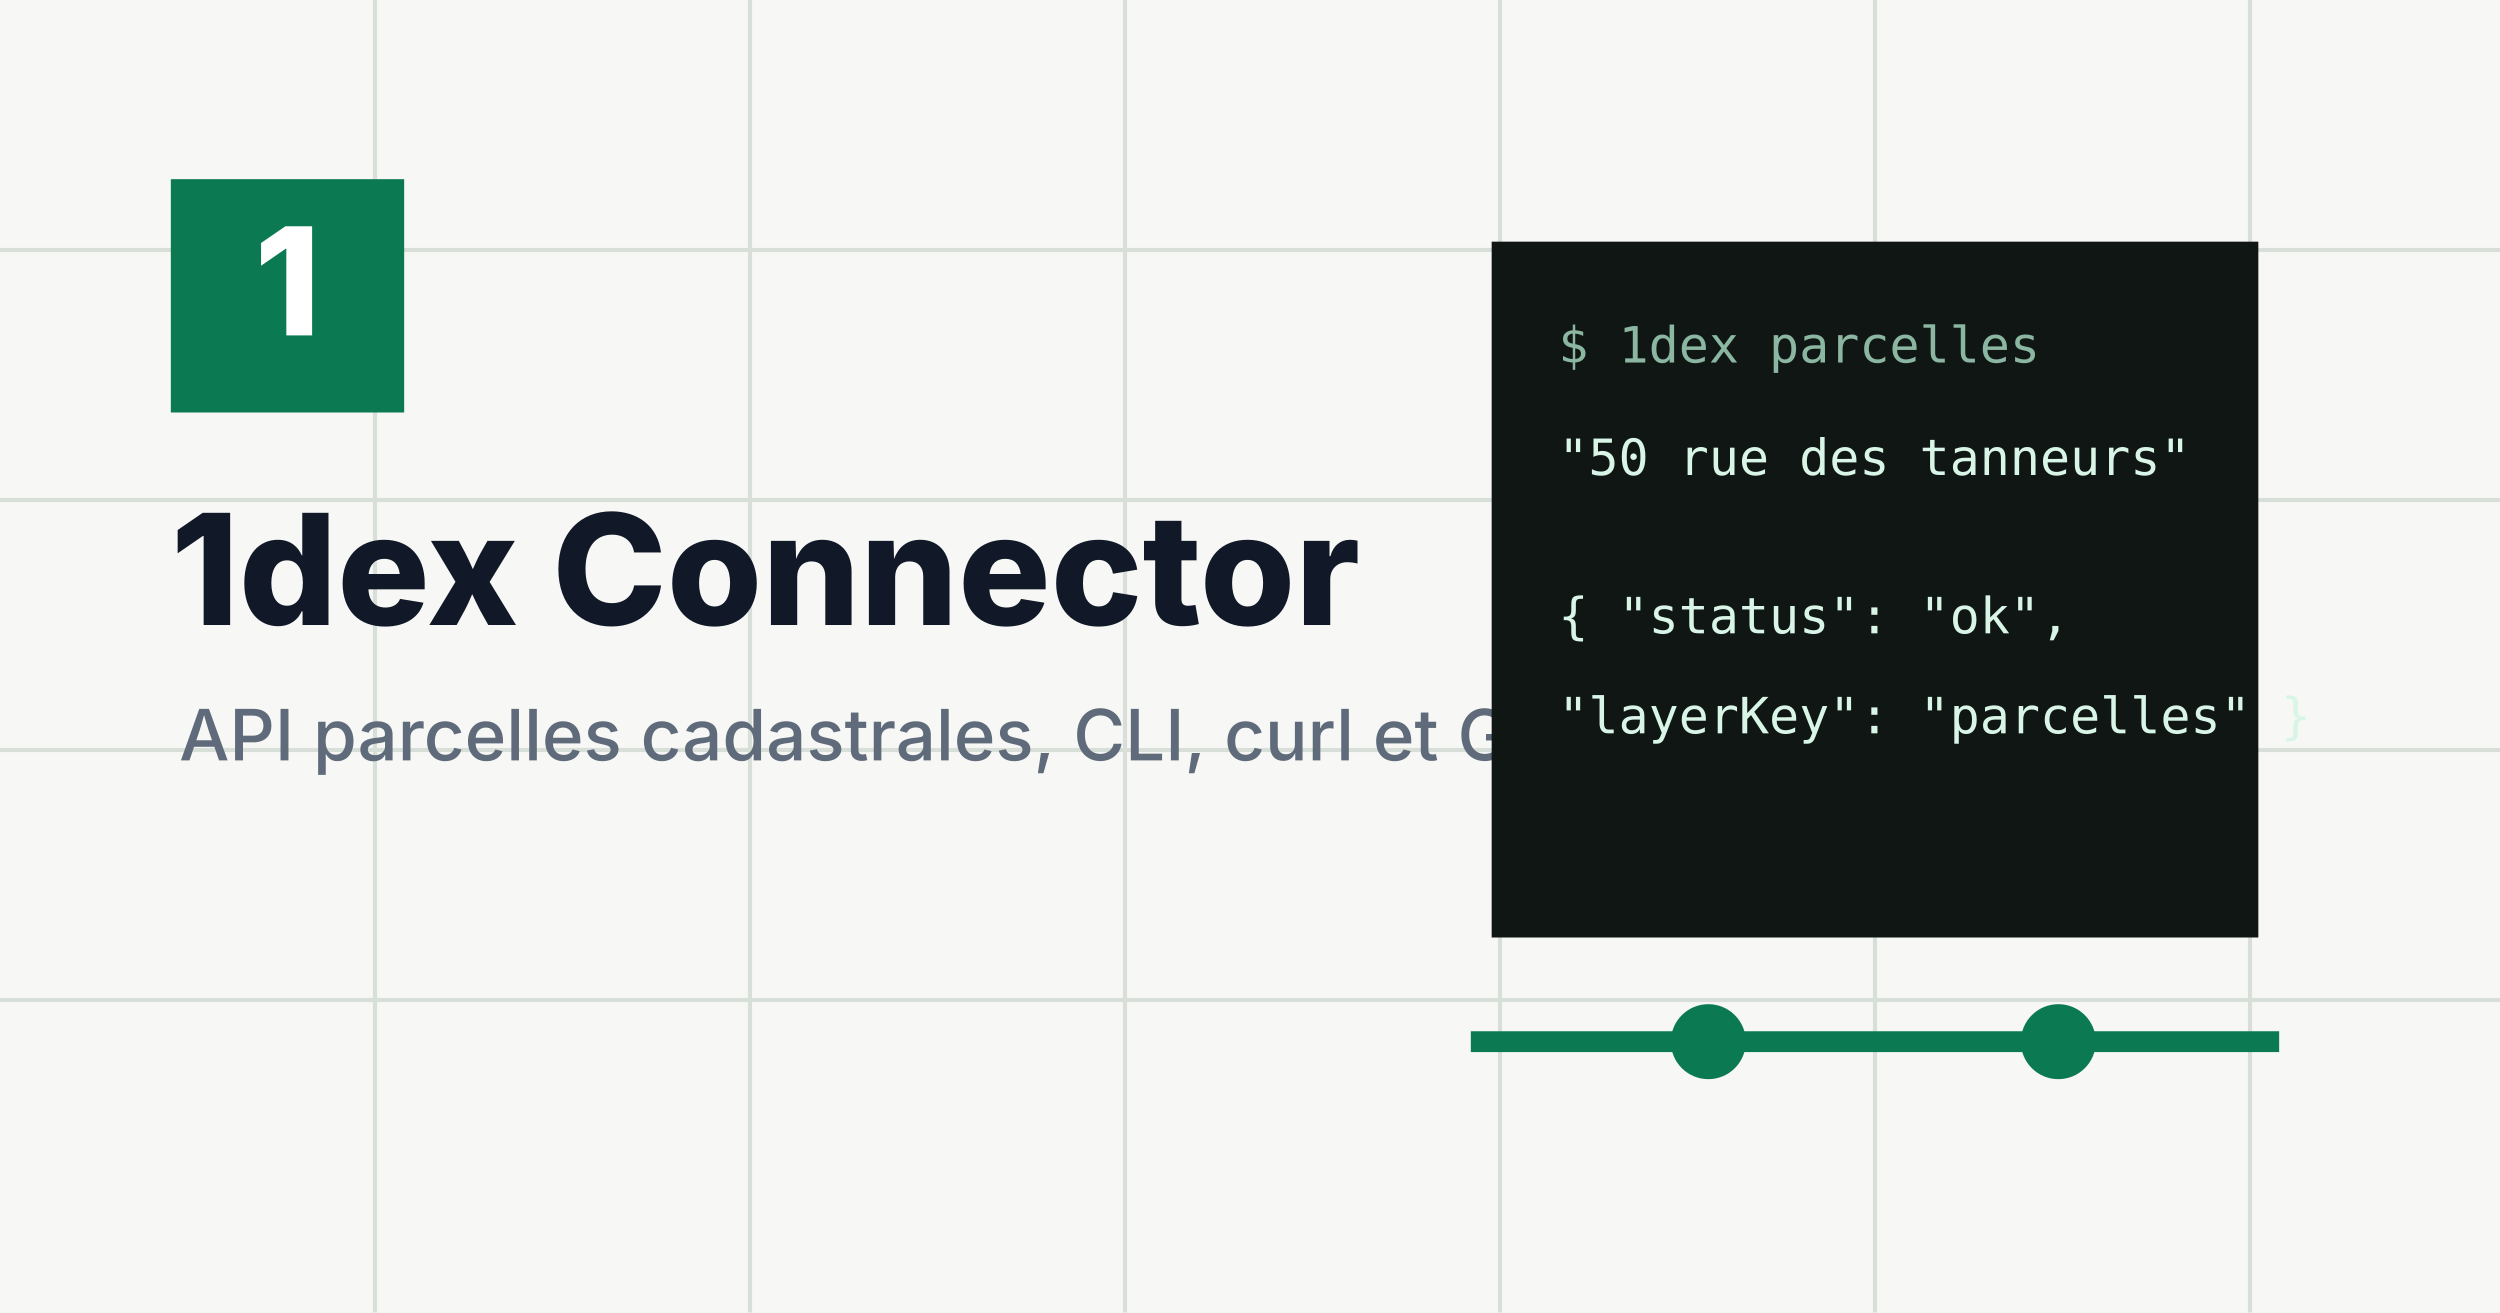
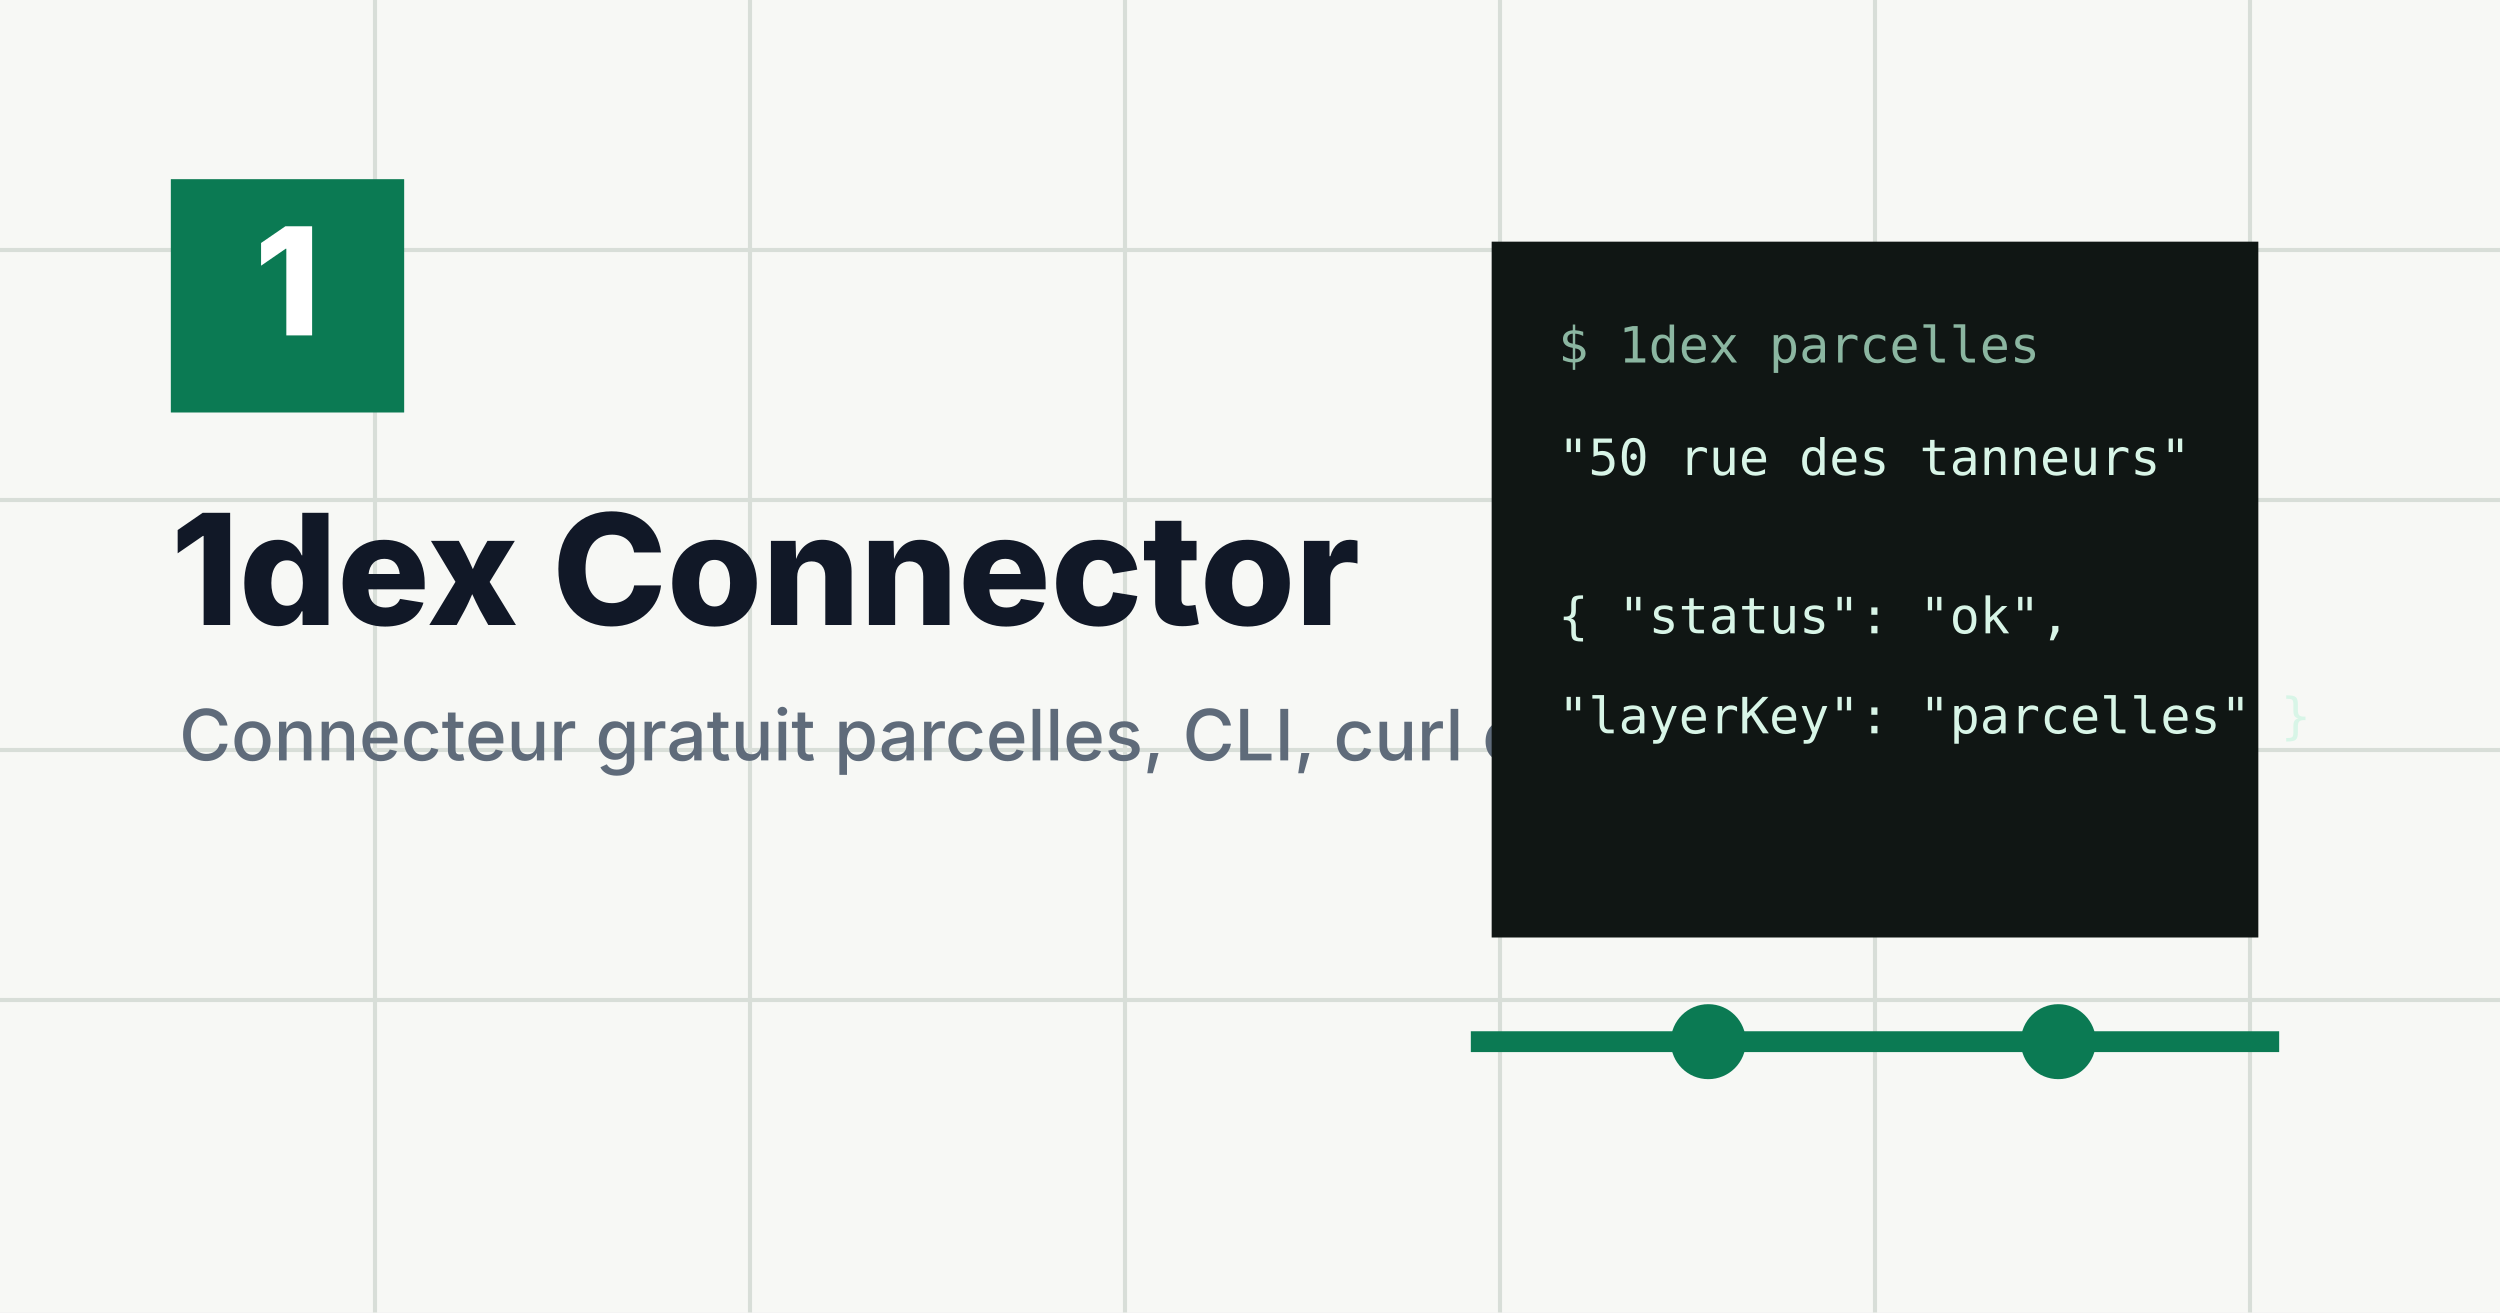
<svg xmlns="http://www.w3.org/2000/svg" width="1200" height="630" viewBox="0 0 1200 630" role="img" aria-labelledby="title desc">
  <rect width="1200" height="630" fill="#f7f8f5" />
  <path d="M0 120h1200M0 240h1200M0 360h1200M0 480h1200M180 0v630M360 0v630M540 0v630M720 0v630M900 0v630M1080 0v630" stroke="#d8ded8" stroke-width="2" />
  <rect x="82" y="86" width="112" height="112" fill="#0b7a53" />
  <text x="138" y="161" text-anchor="middle" font-family="Inter, Arial, sans-serif" font-size="72" font-weight="800" fill="#ffffff">1</text>
  <text x="82" y="300" font-family="Inter, Arial, sans-serif" font-size="74" font-weight="800" fill="#111827">1dex Connector</text>
-   <text x="86" y="365" font-family="Inter, Arial, sans-serif" font-size="34" font-weight="500" fill="#5f6b7a">API parcelles cadastrales, CLI, curl et GeoJSON</text>
+   <text x="86" y="365" font-family="Inter, Arial, sans-serif" font-size="34" font-weight="500" fill="#5f6b7a">Connecteur gratuit parcelles, CLI, curl et GeoJSON</text>
  <rect x="716" y="116" width="368" height="334" fill="#101614" />
  <text x="748" y="174" font-family="SFMono-Regular, Consolas, monospace" font-size="24" fill="#8bb6a1">$ 1dex parcelles</text>
  <text x="748" y="228" font-family="SFMono-Regular, Consolas, monospace" font-size="24" fill="#d8f5e7">"50 rue des tanneurs"</text>
  <text x="748" y="304" font-family="SFMono-Regular, Consolas, monospace" font-size="24" fill="#d8f5e7">{ "status": "ok",</text>
  <text x="748" y="352" font-family="SFMono-Regular, Consolas, monospace" font-size="24" fill="#d8f5e7">  "layerKey": "parcelles" }</text>
  <path d="M706 500h388" stroke="#0b7a53" stroke-width="10" />
  <circle cx="820" cy="500" r="18" fill="#0b7a53" />
  <circle cx="988" cy="500" r="18" fill="#0b7a53" />
</svg>
